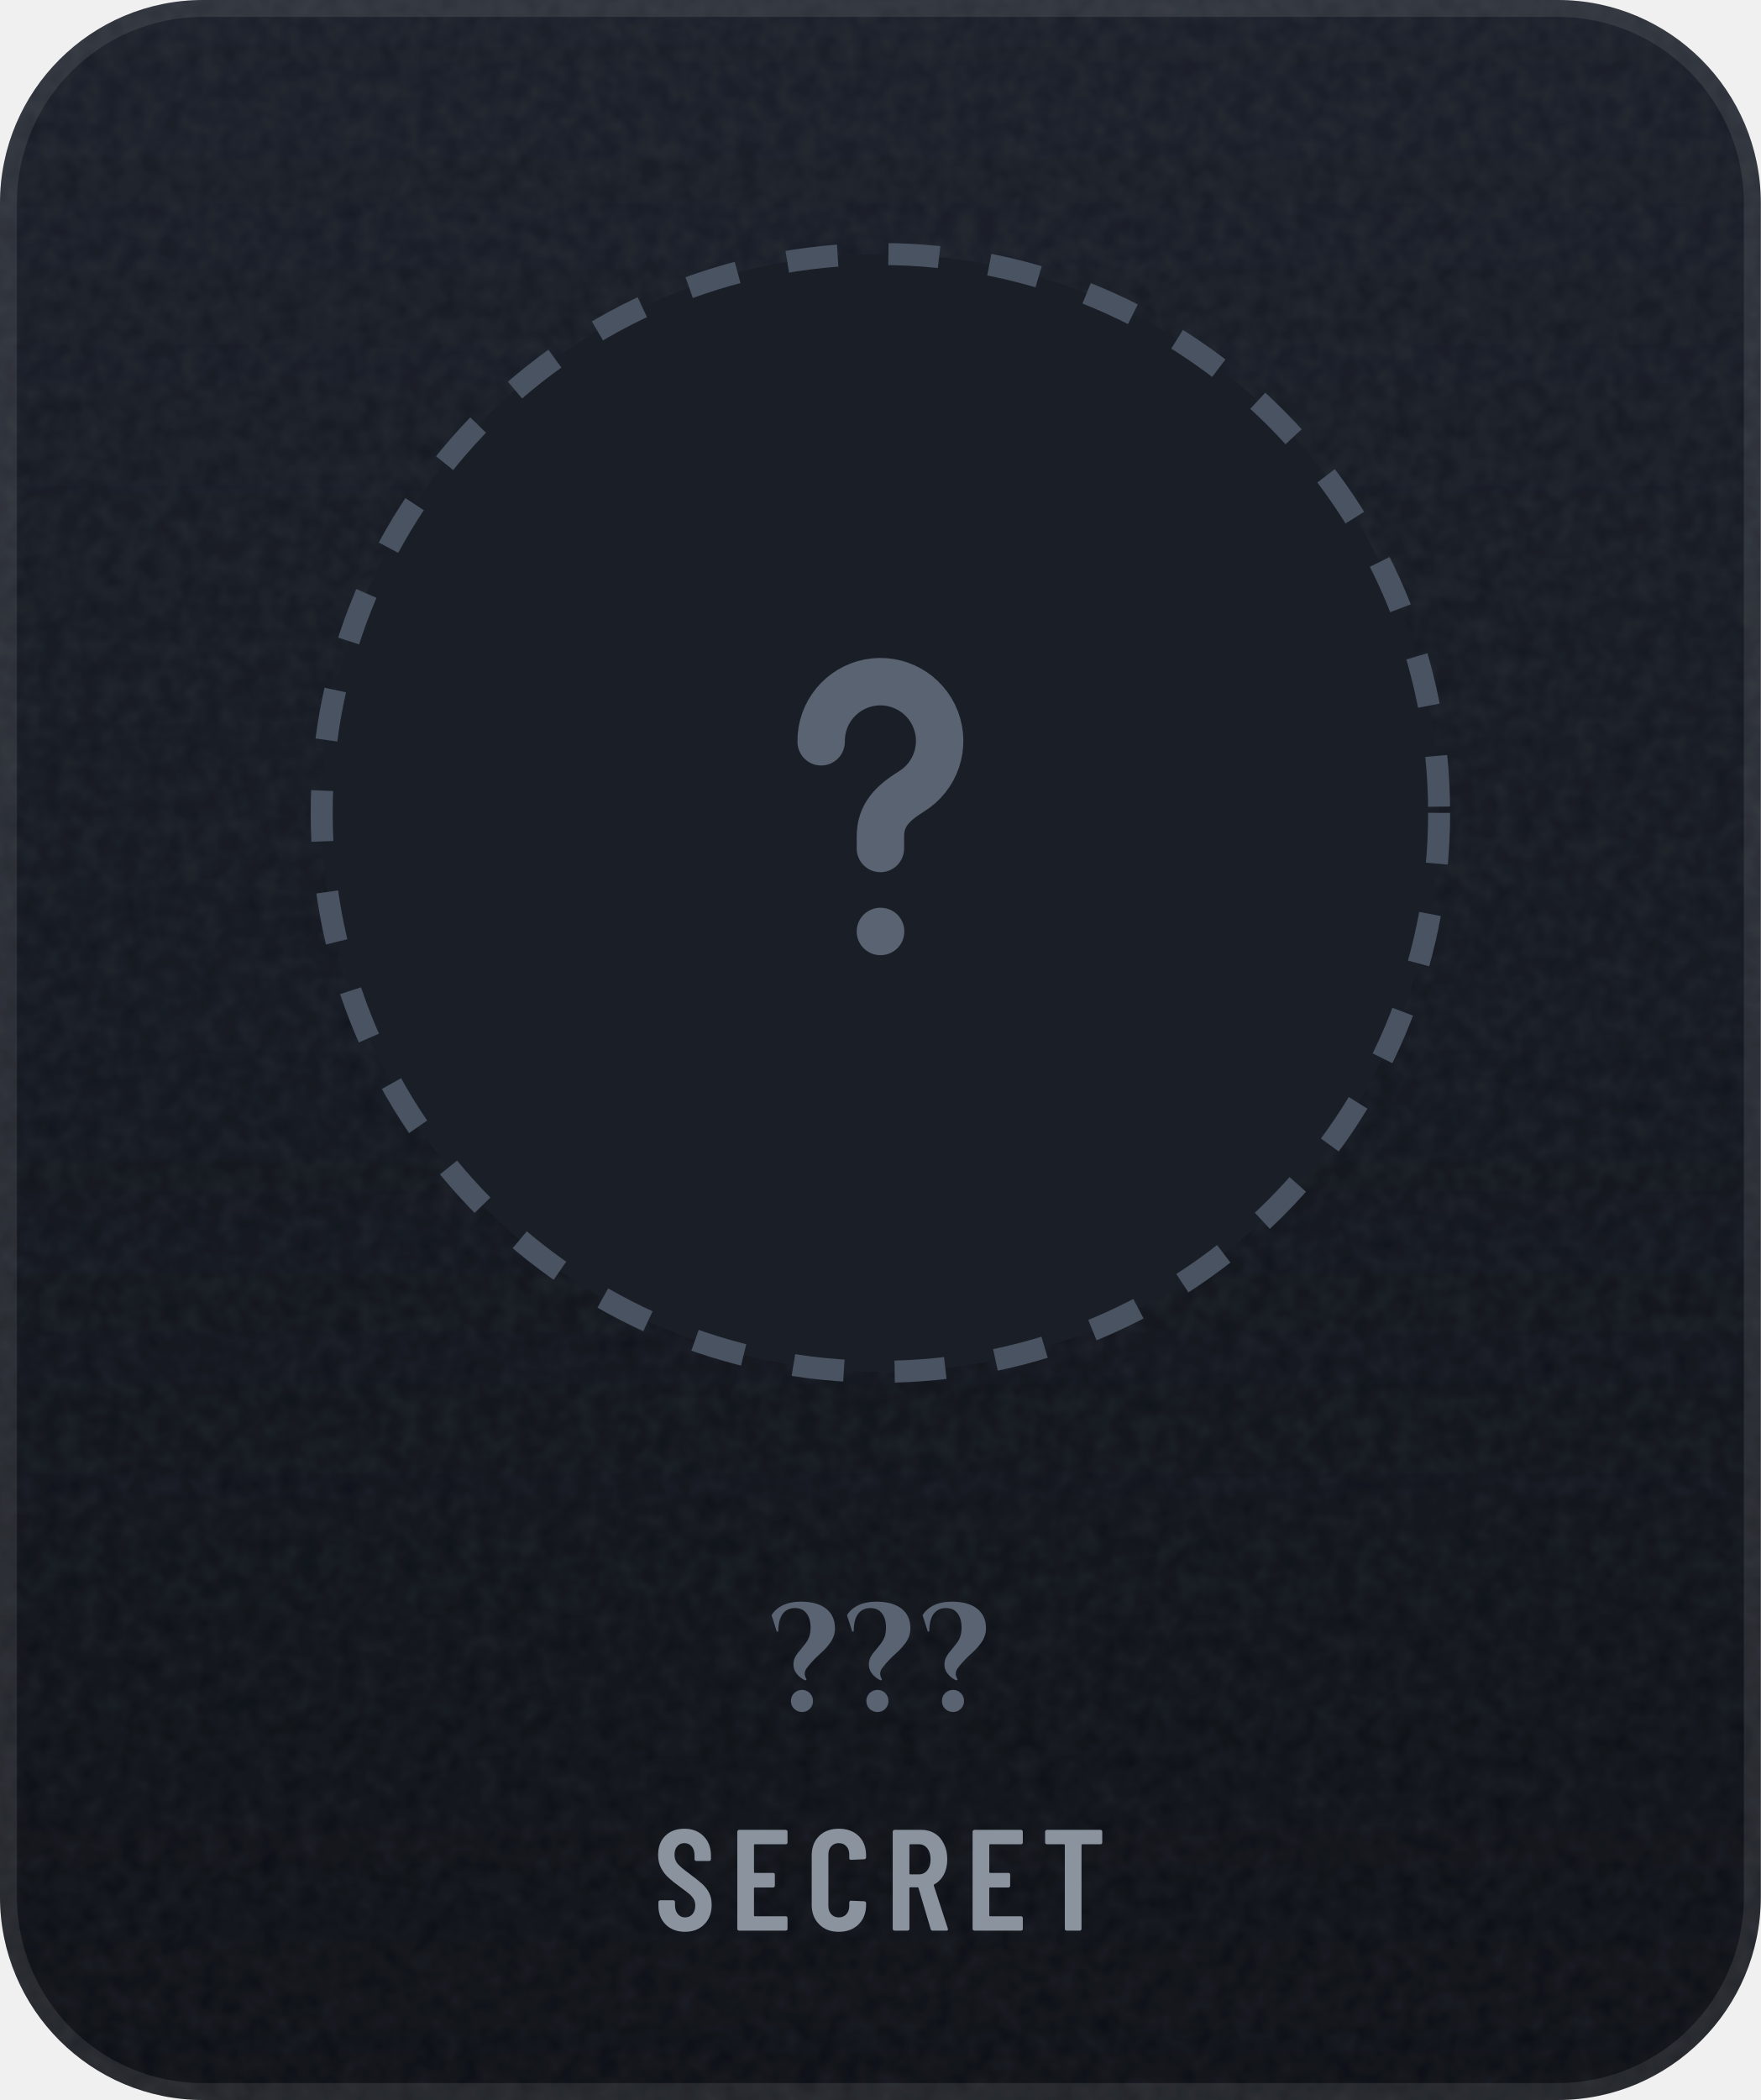
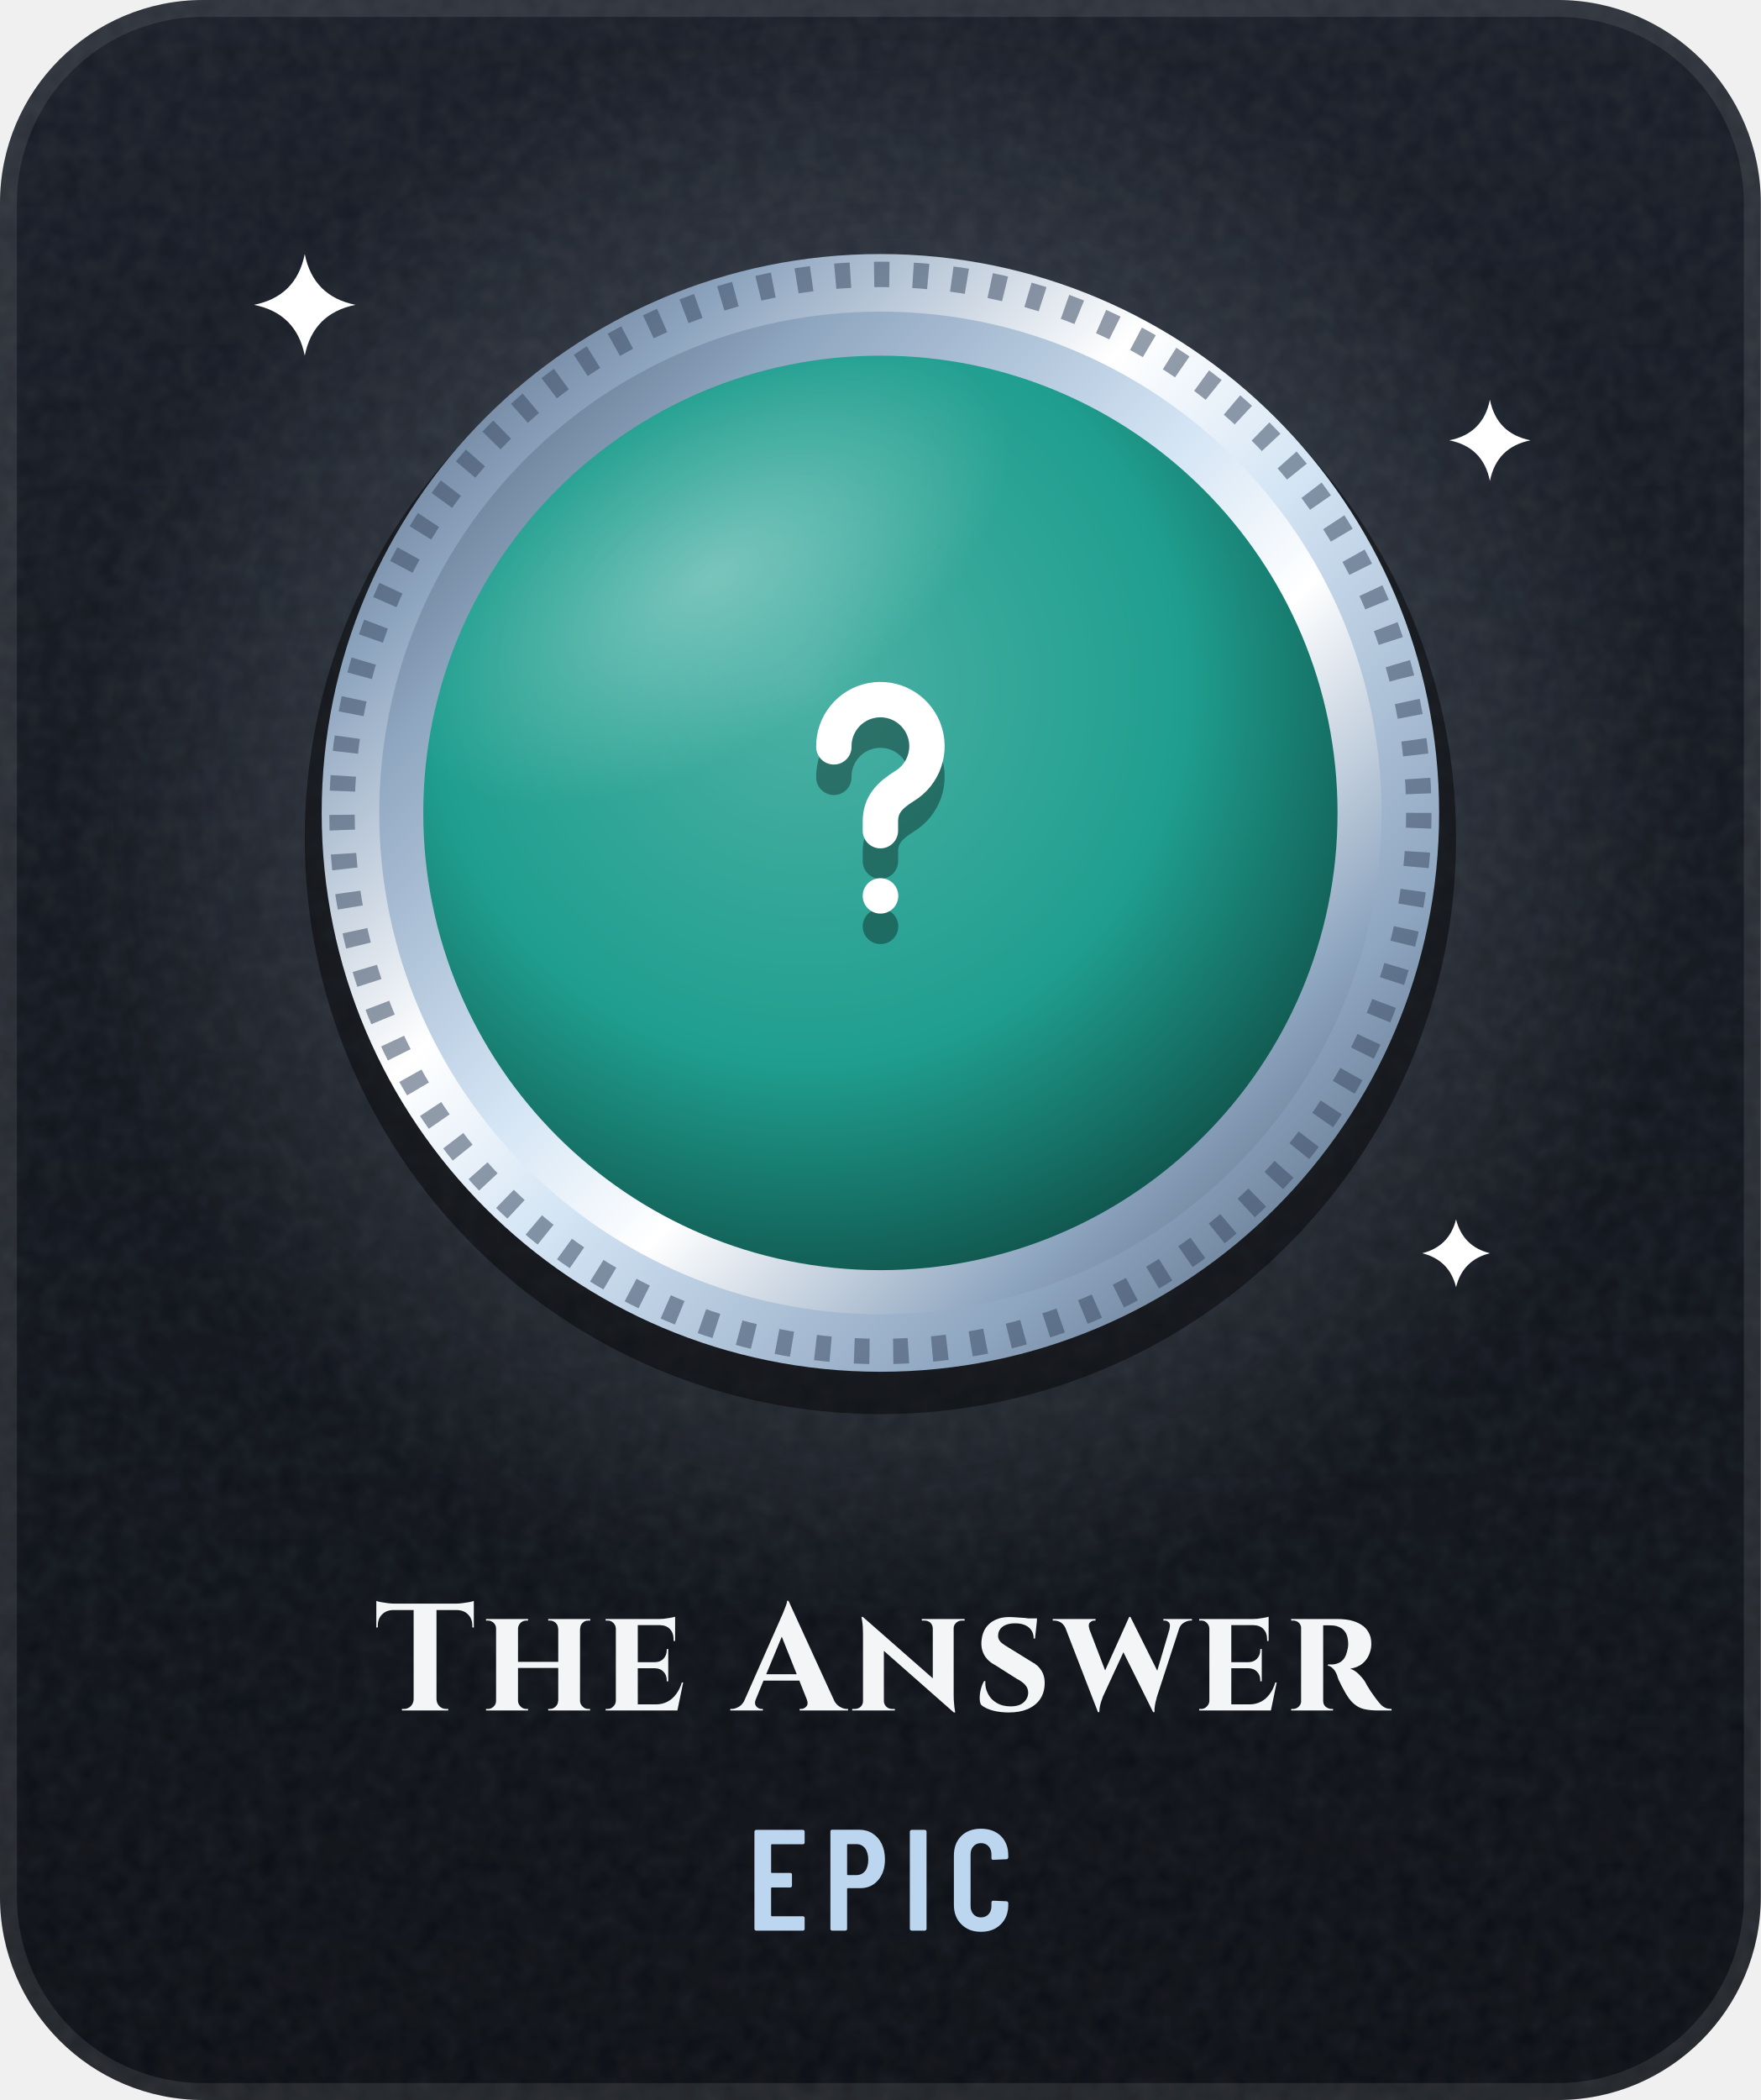
- <svg xmlns="http://www.w3.org/2000/svg" width="104" height="124" viewBox="0 0 104 124" role="img" aria-label="Secret achievement">
+ <svg xmlns="http://www.w3.org/2000/svg" width="104" height="124" viewBox="0 0 104 124" role="img" aria-label="The Answer: earned, Epic">
+   <style>@keyframes tw{0%,100%{opacity:.15;transform:scale(.45)}50%{opacity:1;transform:scale(1)}}.sp{transform-box:fill-box;transform-origin:center;animation:tw 3.4s ease-in-out infinite}@keyframes sh{0%{transform:translateX(-110px)}38%,100%{transform:translateX(200px)}}.sh{animation:sh 6.5s ease-in-out infinite}@keyframes fl{0%,100%{transform:translateY(0)}50%{transform:translateY(-3px)}}.fl{animation:fl 5s ease-in-out infinite}@media (prefers-reduced-motion:reduce){.sp,.fl{animation:none}.sh,.bu{display:none}}</style>
  <defs>
    <linearGradient id="bg" x1="0" y1="0" x2="0" y2="1">
      <stop offset="0" stop-color="#171C26" />
      <stop offset="1" stop-color="#0A0D13" />
    </linearGradient>
    <clipPath id="card">
      <rect width="104" height="124" rx="12" />
    </clipPath>
    <filter id="grain" x="0" y="0" width="100%" height="100%">
      <feTurbulence type="fractalNoise" baseFrequency=".85" numOctaves="2" stitchTiles="stitch" />
      <feColorMatrix values="0 0 0 0 1 0 0 0 0 1 0 0 0 0 1 0 0 0 .07 0" />
    </filter>
    <radialGradient id="glow" cx=".5" cy=".5" r=".5">
-       <stop offset="0" stop-color="#5A626D" stop-opacity="0" />
-       <stop offset="1" stop-color="#5A626D" stop-opacity="0" />
+       <stop offset="0" stop-color="#D3E4F4" stop-opacity="0.34" />
+       <stop offset="1" stop-color="#D3E4F4" stop-opacity="0" />
    </radialGradient>
    <linearGradient id="mh" x1="0" y1="0" x2="1" y2="0">
-       <stop offset="0" stop-color="#252A32" />
-       <stop offset="0.2" stop-color="#3A414B" />
-       <stop offset="0.4" stop-color="#838B96" />
-       <stop offset="0.54" stop-color="#5A626D" />
-       <stop offset="0.78" stop-color="#3A414B" />
-       <stop offset="1" stop-color="#252A32" />
+       <stop offset="0" stop-color="#3F4F66" />
+       <stop offset="0.2" stop-color="#8FA6C0" />
+       <stop offset="0.4" stop-color="#FFFFFF" />
+       <stop offset="0.54" stop-color="#D3E4F4" />
+       <stop offset="0.78" stop-color="#8FA6C0" />
+       <stop offset="1" stop-color="#3F4F66" />
    </linearGradient>
    <linearGradient id="md" x1="0" y1="0" x2="1" y2="1">
-       <stop offset="0" stop-color="#252A32" />
-       <stop offset="0.2" stop-color="#3A414B" />
-       <stop offset="0.4" stop-color="#838B96" />
-       <stop offset="0.54" stop-color="#5A626D" />
-       <stop offset="0.78" stop-color="#3A414B" />
-       <stop offset="1" stop-color="#252A32" />
+       <stop offset="0" stop-color="#3F4F66" />
+       <stop offset="0.2" stop-color="#8FA6C0" />
+       <stop offset="0.4" stop-color="#FFFFFF" />
+       <stop offset="0.54" stop-color="#D3E4F4" />
+       <stop offset="0.78" stop-color="#8FA6C0" />
+       <stop offset="1" stop-color="#3F4F66" />
    </linearGradient>
    <linearGradient id="mdr" x1="1" y1="1" x2="0" y2="0">
-       <stop offset="0" stop-color="#252A32" />
-       <stop offset="0.2" stop-color="#3A414B" />
-       <stop offset="0.4" stop-color="#838B96" />
-       <stop offset="0.54" stop-color="#5A626D" />
-       <stop offset="0.78" stop-color="#3A414B" />
-       <stop offset="1" stop-color="#252A32" />
+       <stop offset="0" stop-color="#3F4F66" />
+       <stop offset="0.2" stop-color="#8FA6C0" />
+       <stop offset="0.4" stop-color="#FFFFFF" />
+       <stop offset="0.54" stop-color="#D3E4F4" />
+       <stop offset="0.78" stop-color="#8FA6C0" />
+       <stop offset="1" stop-color="#3F4F66" />
    </linearGradient>
    <linearGradient id="dia" x1="0" y1="0" x2="1" y2="0">
      <stop offset="0" stop-color="#6CCBFF" />
      <stop offset=".5" stop-color="#C4B2FF" />
      <stop offset="1" stop-color="#F29BDD" />
    </linearGradient>
    <linearGradient id="pb" x1="0" y1="0" x2="1" y2="0">
-       <stop offset="0" stop-color="#8F5125" />
-       <stop offset="1" stop-color="#F5C69A" />
+       <stop offset="0" stop-color="#6CCBFF" />
+       <stop offset="1" stop-color="#F29BDD" />
    </linearGradient>
    <linearGradient id="shg" x1="0" y1="0" x2="1" y2="0">
      <stop offset="0" stop-color="#FFFFFF" stop-opacity="0" />
      <stop offset=".5" stop-color="#FFFFFF" stop-opacity=".6" />
      <stop offset="1" stop-color="#FFFFFF" stop-opacity="0" />
    </linearGradient>
    <radialGradient id="en" cx=".42" cy=".36" r=".75">
-       <stop offset="0" stop-color="#506E70" />
-       <stop offset=".55" stop-color="#244A4C" />
-       <stop offset="1" stop-color="#1B3839" />
+       <stop offset="0" stop-color="#4CB1A5" />
+       <stop offset=".55" stop-color="#1F9E8F" />
+       <stop offset="1" stop-color="#0C3F39" />
    </radialGradient>
    <linearGradient id="ig" gradientUnits="userSpaceOnUse" x1="0" y1="34" x2="0" y2="62">
-       <stop offset="0" stop-color="#7D858F" />
-       <stop offset="1" stop-color="#4E5661" />
+       <stop offset="0" stop-color="#FFFFFF" />
+       <stop offset="1" stop-color="#D3E4F4" />
    </linearGradient>
    <radialGradient id="gl" cx=".5" cy=".5" r=".5">
      <stop offset="0" stop-color="#FFFFFF" stop-opacity=".45" />
      <stop offset="1" stop-color="#FFFFFF" stop-opacity="0" />
    </radialGradient>
    <clipPath id="fc">
      <circle cx="52" cy="48" r="27" />
    </clipPath>
  </defs>
  <g clip-path="url(#card)">
    <rect width="104" height="124" fill="url(#bg)" />
    <rect width="104" height="124" filter="url(#grain)" />
  </g>
  <rect x=".5" y=".5" width="103" height="123" rx="11.5" fill="none" stroke="#FFFFFF" stroke-opacity=".09" />
  <circle cx="52" cy="48" r="48" fill="url(#glow)" />
-   <circle cx="52" cy="48" r="33" fill="#1A1F27" stroke="#4A5361" stroke-width="1.3" stroke-dasharray="3 3" />
-   <g transform="translate(35.2 31.2) scale(1.4)" fill="none" stroke="#5A6371" stroke-width="2" stroke-linecap="round" stroke-linejoin="round">
+   <circle cx="52" cy="49.5" r="34" fill="#000000" fill-opacity=".45" />
+   <circle cx="52" cy="48" r="33" fill="url(#md)" />
+   <circle cx="52" cy="48" r="31.8" fill="none" stroke="#3F4F66" stroke-opacity=".55" stroke-width="1.5" stroke-dasharray=".9 1.4" />
+   <circle cx="52" cy="48" r="29.6" fill="url(#mdr)" />
+   <circle cx="52" cy="48" r="27" fill="url(#en)" />
+   <g transform="translate(38.8 36) scale(1.1)" fill="none" stroke="#000000" stroke-width="1.9" stroke-linecap="round" stroke-linejoin="round" stroke-opacity=".35">
    <path d="M9.5 9a2.5 2.5 0 1 1 3.8 2.1c-.8.5-1.3 1-1.3 1.9v.5" />
    <path d="M12 17h.01" />
  </g>
-   <g transform="translate(45.5 101) scale(0.009 -0.009)" fill="#5A6371">
-     <use href="#s63" x="0" />
-     <use href="#s63" x="495" />
-     <use href="#s63" x="991" />
+   <g transform="translate(38.8 34.2) scale(1.1)" fill="none" stroke="url(#ig)" stroke-width="1.9" stroke-linecap="round" stroke-linejoin="round">
+     <path d="M9.5 9a2.5 2.5 0 1 1 3.8 2.1c-.8.5-1.3 1-1.3 1.9v.5" />
+     <path d="M12 17h.01" />
  </g>
-   <g transform="translate(38.6 114) scale(0.0085 -0.0085)" fill="#8B949E">
-     <use href="#m83" x="0" />
-     <use href="#m69" x="528" />
-     <use href="#m67" x="1057" />
-     <use href="#m82" x="1608" />
-     <use href="#m69" x="2163" />
-     <use href="#m84" x="2693" />
+   <g clip-path="url(#fc)">
+     <ellipse cx="42" cy="34" rx="20" ry="10" transform="rotate(-32 42 34)" fill="url(#gl)" opacity=".7" />
+     <g transform="skewX(-18)">
+       <rect class="sh" x="10" y="10" width="12" height="80" fill="url(#shg)" opacity=".6" />
+     </g>
+   </g>
+   <g transform="translate(18 18)">
+     <path class="sp" style="animation-delay:0s" d="M0 -3Q0.5 -0.5 3 0Q0.5 0.5 0 3Q-0.5 0.5 -3 0Q-0.5 -0.5 0 -3Z" fill="#FFFFFF" />
+   </g>
+   <g transform="translate(88 26)">
+     <path class="sp" style="animation-delay:1.2s" d="M0 -2.4Q0.4 -0.4 2.4 0Q0.4 0.4 0 2.4Q-0.4 0.4 -2.4 0Q-0.4 -0.4 0 -2.4Z" fill="#FFFFFF" />
+   </g>
+   <g transform="translate(86 74)">
+     <path class="sp" style="animation-delay:0.6s" d="M0 -2Q0.4 -0.4 2 0Q0.4 0.4 0 2Q-0.4 0.4 -2 0Q-0.4 -0.4 0 -2Z" fill="#FFFFFF" />
+   </g>
+   <g transform="translate(22.1 101) scale(0.009 -0.009)" fill="#F3F5F7">
+     <use href="#s84" x="0" />
+     <use href="#s104" x="700" />
+     <use href="#s101" x="1485" />
+     <use href="#s65" x="2365" />
+     <use href="#s110" x="3116" />
+     <use href="#s115" x="3928" />
+     <use href="#s119" x="4476" />
+     <use href="#s101" x="5380" />
+     <use href="#s114" x="5977" />
+   </g>
+   <g transform="translate(44.1 114) scale(0.0085 -0.0085)" fill="#BCD6F0">
+     <use href="#m69" x="0" />
+     <use href="#m80" x="529" />
+     <use href="#m73" x="1080" />
+     <use href="#m67" x="1398" />
  </g>
  <defs>
    <path id="m67" d="M42 180V521Q42 607 94 658Q145 708 230 708Q316 708 368 658Q420 607 420 521V509Q420 504 416 500Q413 496 408 496L315 492Q303 492 303 504V529Q303 564 283 586Q263 608 230 608Q198 608 178 586Q158 564 158 529V171Q158 136 178 114Q198 92 230 92Q263 92 283 114Q303 136 303 171V196Q303 201 306 204Q310 208 315 208L408 204Q413 204 416 200Q420 197 420 192V180Q420 95 368 44Q316 -8 230 -8Q145 -8 94 44Q42 95 42 180Z" />
    <path id="m69" d="M391 600H175Q170 600 170 595V406Q170 401 175 401H303Q308 401 312 398Q315 394 315 389V312Q315 307 312 304Q308 300 303 300H175Q170 300 170 295V105Q170 100 175 100H391Q396 100 400 96Q403 93 403 88V12Q403 7 400 4Q396 0 391 0H66Q61 0 58 4Q54 7 54 12V688Q54 693 58 696Q61 700 66 700H391Q396 700 400 696Q403 693 403 688V612Q403 607 400 604Q396 600 391 600Z" />
-     <path id="m82" d="M318 10 233 297Q231 301 228 301H175Q170 301 170 296V12Q170 7 166 4Q163 0 158 0H66Q61 0 58 4Q54 7 54 12V688Q54 693 58 696Q61 700 66 700H254Q307 700 348 674Q388 649 410 602Q433 556 433 496Q433 434 409 389Q385 344 342 321Q338 320 339 315L437 14Q438 12 438 9Q438 0 427 0H331Q321 0 318 10ZM170 595V396Q170 391 175 391H236Q272 391 294 419Q317 447 317 495Q317 543 294 572Q272 600 236 600H175Q170 600 170 595Z" />
-     <path id="m83" d="M34 173V199Q34 204 38 208Q41 211 46 211H137Q142 211 146 208Q149 204 149 199V179Q149 140 168 116Q188 92 219 92Q250 92 270 114Q290 137 290 174Q290 200 279 219Q268 238 248 255Q228 272 184 304Q134 340 104 368Q73 396 52 436Q32 475 32 527Q32 610 82 659Q132 708 214 708Q297 708 348 656Q399 605 399 520V496Q399 491 396 488Q392 484 387 484H297Q292 484 288 488Q285 491 285 496V522Q285 561 266 584Q246 608 214 608Q184 608 165 586Q146 565 146 527Q146 491 166 466Q187 441 247 397Q308 352 339 324Q370 295 387 261Q404 227 404 180Q404 95 353 44Q302 -8 219 -8Q136 -8 85 42Q34 92 34 173Z" />
-     <path id="m84" d="M425 688V612Q425 607 422 604Q418 600 413 600H286Q281 600 281 595V12Q281 7 278 4Q274 0 269 0H177Q172 0 168 4Q165 7 165 12V595Q165 600 160 600H40Q35 600 32 604Q28 607 28 612V688Q28 693 32 696Q35 700 40 700H413Q418 700 422 696Q425 693 425 688Z" />
-     <path id="s63" d="M8 625Q31 665 81 690Q131 714 200 714Q308 714 366 668Q424 622 424 540Q424 508 414 484Q405 459 388 438Q372 416 352 396Q331 376 308 355Q286 334 265 310Q251 294 240 279Q228 264 226 246Q224 227 238 203L230 197Q194 213 172 242Q149 271 152 310Q154 337 166 356Q177 376 194 394Q210 413 226 434Q243 454 254 481Q264 508 264 545Q263 606 236 639Q210 672 161 672Q110 672 81 634Q52 595 52 518H42ZM208 -10Q178 -10 156 11Q135 32 135 62Q135 93 156 114Q178 135 208 135Q238 135 259 114Q280 93 280 62Q280 32 259 11Q238 -10 208 -10Z" />
+     <path id="m73" d="M54 12V688Q54 693 58 696Q61 700 66 700H158Q163 700 166 696Q170 693 170 688V12Q170 7 166 4Q163 0 158 0H66Q61 0 58 4Q54 7 54 12Z" />
+     <path id="m80" d="M432 495Q432 405 384 350Q337 295 259 295H174Q169 295 169 290V12Q169 7 166 4Q162 0 157 0H65Q60 0 56 4Q53 7 53 12V689Q53 694 56 698Q60 701 65 701H253Q306 701 346 675Q387 649 410 602Q432 555 432 495ZM316 492Q316 542 294 572Q271 601 234 601H174Q169 601 169 596V391Q169 386 174 386H234Q271 386 294 414Q316 443 316 492Z" />
+     <path id="s65" d="M354 720 656 60Q671 36 690 25Q714 10 737 10H745V0H427V10H436Q456 10 471 26Q486 43 474 73L425 196H190L138 69Q132 52 136 39Q141 25 153 18Q165 10 177 10H186V0H-28V10H-19Q4 10 29 25Q48 36 62 60L296 589Q299 595 306 612Q314 628 322 649Q331 670 338 690Q345 709 345 720ZM208 238H408L310 484Z" />
+     <path id="s84" d="M654 719V544L644 545V556Q644 603 616 630Q589 658 542 659H409V73Q410 47 428 28Q447 10 473 10H486V0H182V10H195Q221 10 240 28Q258 47 259 73V659H125Q79 658 52 630Q24 603 24 556V545L14 544V719Q24 715 44 711Q65 707 90 704Q115 701 136 701H532Q554 701 578 704Q603 707 624 711Q645 715 654 719Z" />
+     <path id="s101" d="M543 184 505 0H34V10H47Q69 10 84 26Q100 41 101 63V537Q100 560 84 575Q69 590 47 590H34V600H385Q414 600 446 606Q478 611 490 615V456H480V465Q480 509 456 534Q433 559 389 560H245V317H359Q394 318 414 340Q435 363 435 396V403H445V191H435V199Q435 232 414 254Q394 276 359 277H245V40H363Q406 40 440 58Q473 75 497 108Q521 140 534 184Z" />
+     <path id="s104" d="M100 63V537Q100 560 84 575Q68 590 46 590H34V600H310V590H299Q277 590 261 575Q245 560 244 537V319H508V537H507Q507 560 491 575Q475 590 453 590H442V600H718V590H706Q683 590 668 575Q652 560 652 537H651V63Q652 41 668 26Q683 10 706 10H717V0H442V10H453Q475 10 491 26Q507 41 507 63H508V279H244V63Q245 41 261 26Q277 10 299 10H310V0H34V10H46Q68 10 84 26Q100 41 100 63Z" />
+     <path id="s110" d="M91 614 550 211V539Q549 561 534 576Q518 590 495 590H478V600H759V590H742Q720 590 704 576Q687 561 687 539V104Q687 69 690 42Q692 16 695 2L697 -13H688L229 391V61Q230 39 246 24Q262 10 284 10H301V0H21V10H37Q60 10 76 24Q92 39 92 61V500Q92 551 87 583L82 614Z" />
+     <path id="s114" d="M106 0H41V10H53Q75 10 91 26Q103 38 106 54V547Q103 564 91 576Q75 590 54 590H41V600H349Q390 600 429 592Q468 583 499 564Q530 546 548 514Q567 483 567 436Q567 401 552 366Q538 332 508 307Q477 282 428 274Q457 265 484 239Q510 213 525 190Q529 182 539 164Q549 147 564 124Q580 102 597 78Q617 51 632 36Q647 22 663 16Q679 10 700 10V0H616Q562 0 524 8Q487 16 460 38Q432 59 409 96Q400 109 390 128Q380 146 370 165Q360 184 352 202Q345 220 342 232Q329 264 312 278Q296 293 282 293V302H307Q328 302 348 310Q369 317 386 338Q403 360 411 402Q413 408 414 419Q416 430 415 444Q413 481 402 504Q390 526 373 538Q356 549 338 554Q321 558 308 558Q289 559 274 559Q259 558 251 559V63Q251 38 268 24Q286 10 306 10H316V0Z" />
+     <path id="s115" d="M238 613Q258 613 286 611Q315 609 343 607Q356 605 367 604H422L421 594Q422 594 422 594L409 472H400Q400 518 368 545Q336 572 276 572Q228 572 198 551Q169 530 167 495Q165 477 174 462Q182 448 198 437Q213 426 232 415L389 318Q429 298 452 260Q475 222 472 168Q469 112 440 71Q410 30 358 8Q307 -13 237 -13Q194 -13 157 -6Q120 1 94 13Q67 25 53 40Q45 60 46 88Q47 117 55 146Q63 174 75 193H83Q80 148 100 110Q119 72 157 50Q195 27 248 27Q306 27 335 54Q364 81 364 117Q364 144 346 166Q329 187 289 208L147 298Q97 324 74 367Q52 410 58 461Q63 509 86 543Q110 577 149 595Q188 613 238 613Z" />
+     <path id="s119" d="M487 614 663 261 744 535H743Q751 564 740 577Q728 590 711 590H703V600H891V590H884Q861 590 838 576Q815 563 806 535L661 90L657 74Q652 58 648 34Q644 11 645 -11H636L441 382L306 90L301 75Q295 60 289 37Q283 14 283 -11H274L61 540Q50 564 31 577Q10 590 -15 590H-23V600H258V590H250Q234 590 221 577Q208 564 218 535H217L321 263L479 614Z" />
  </defs>
</svg>
